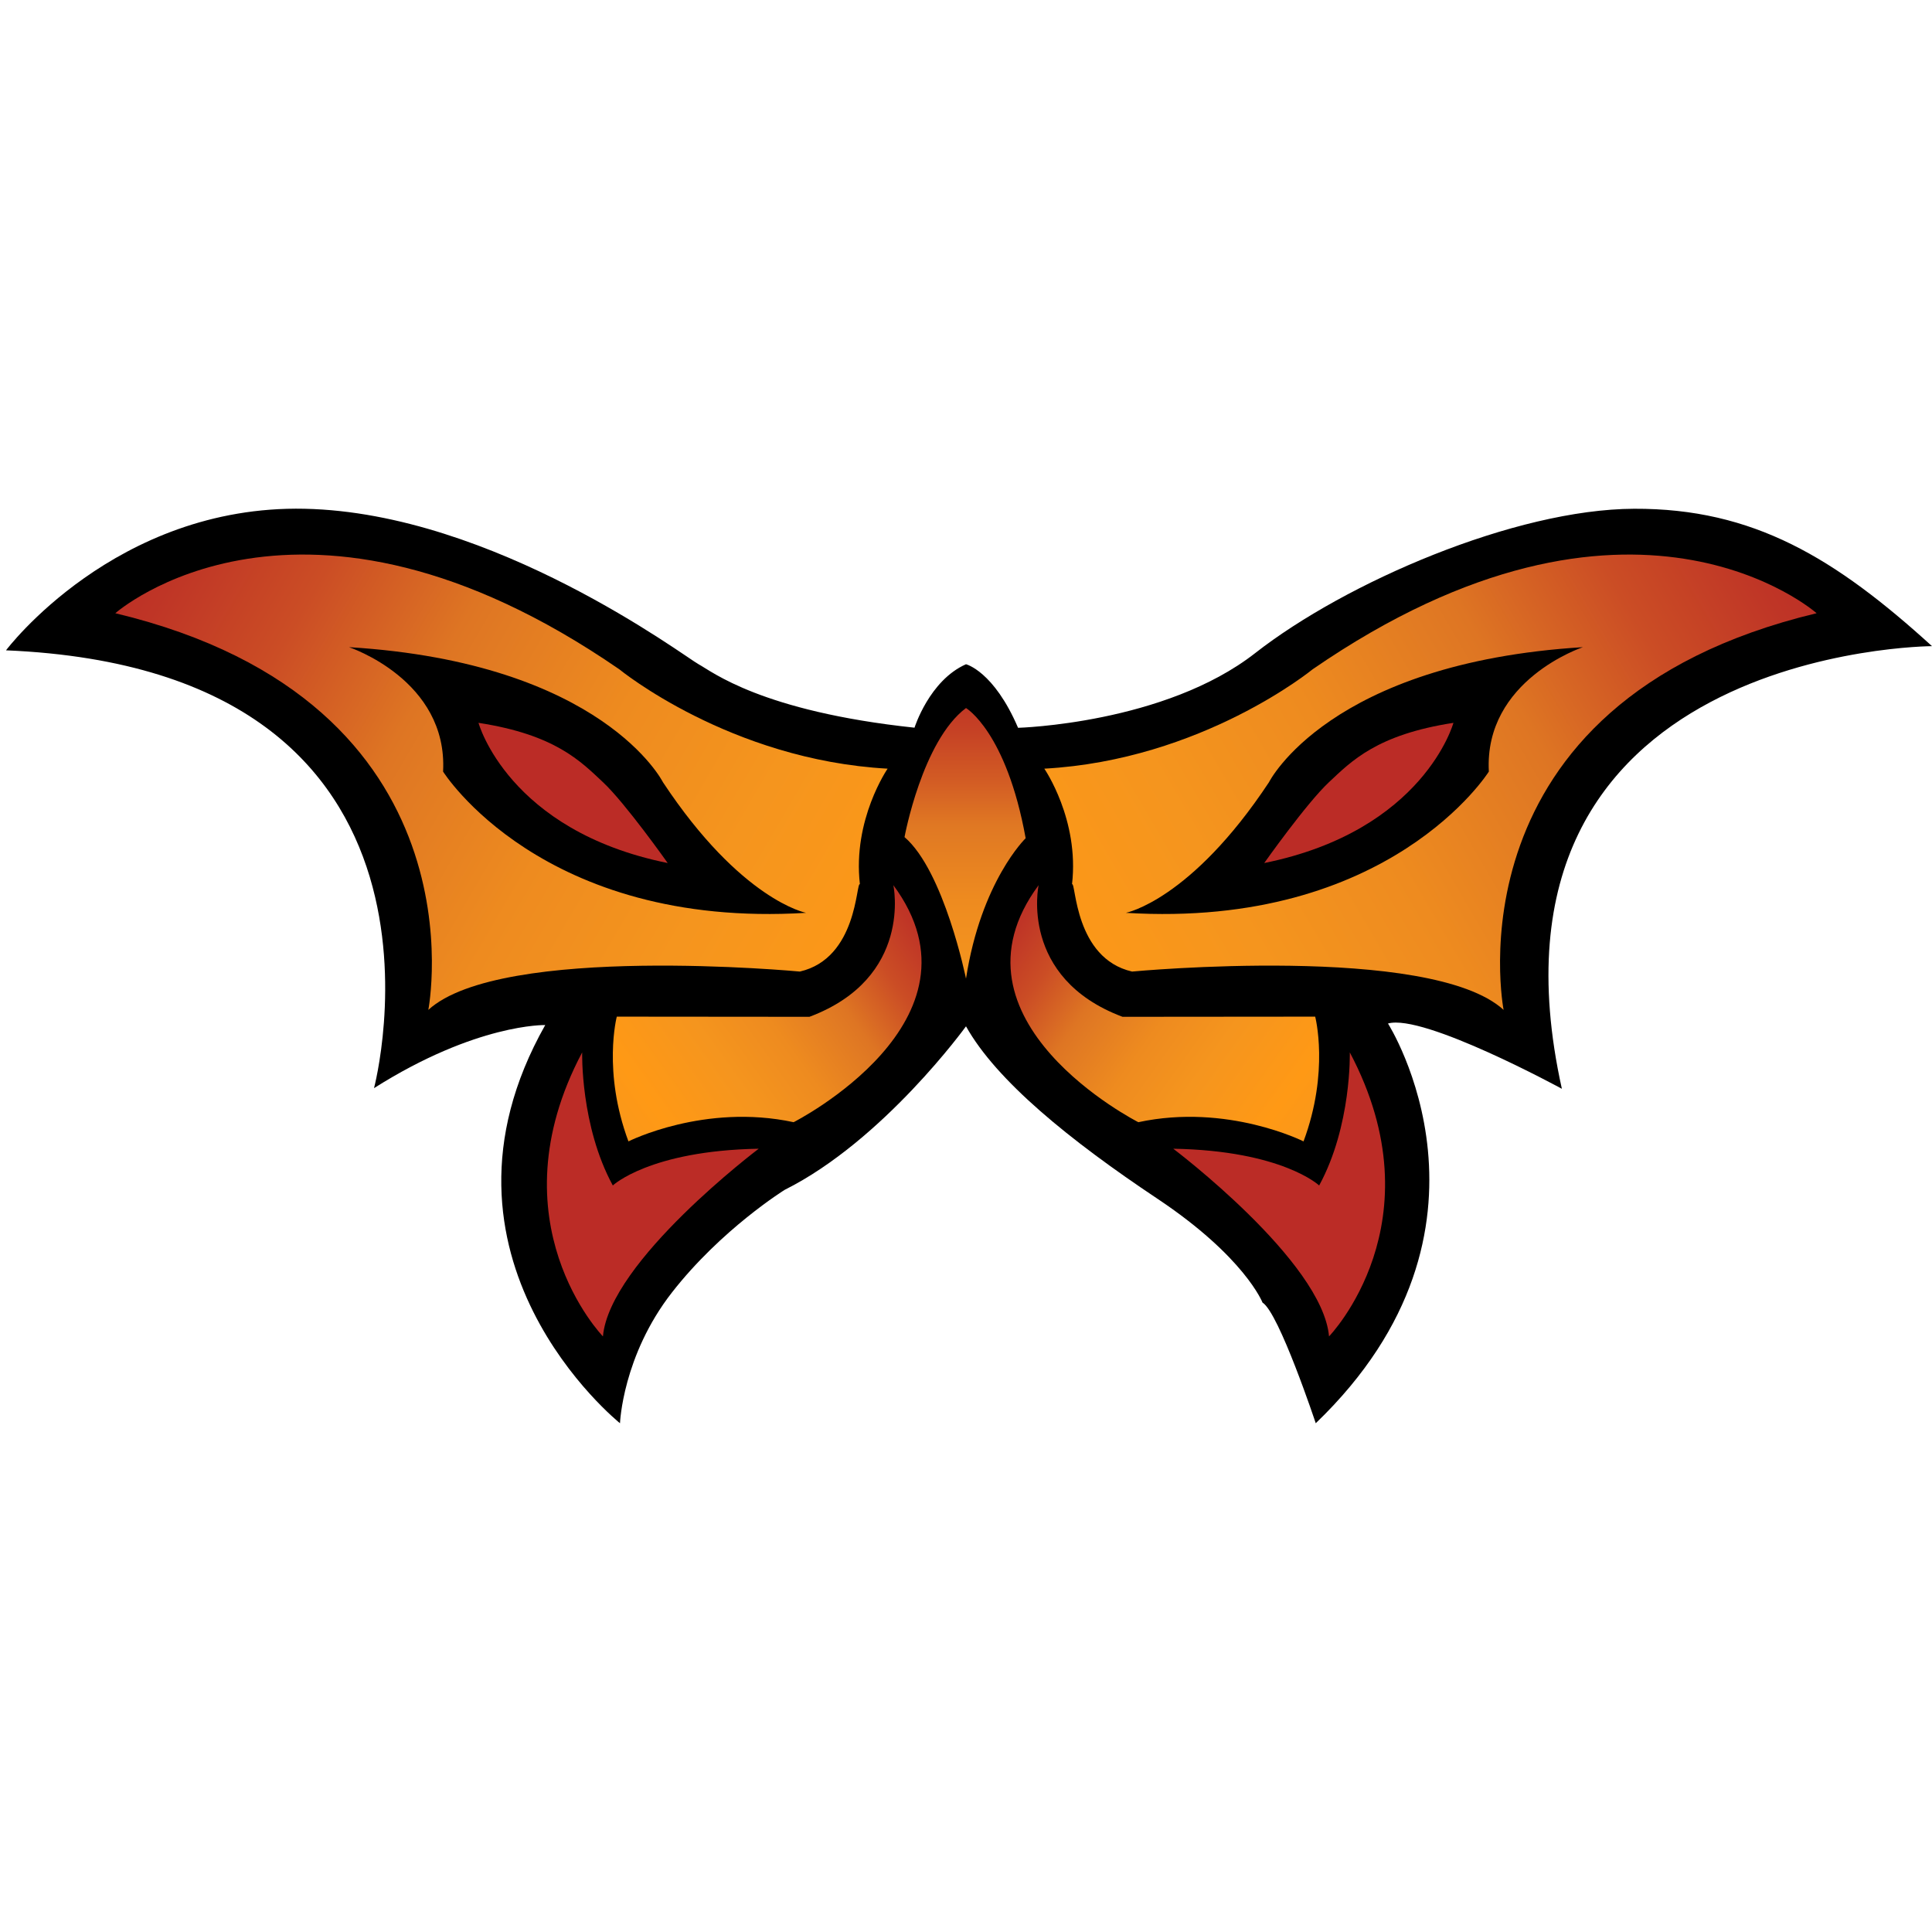
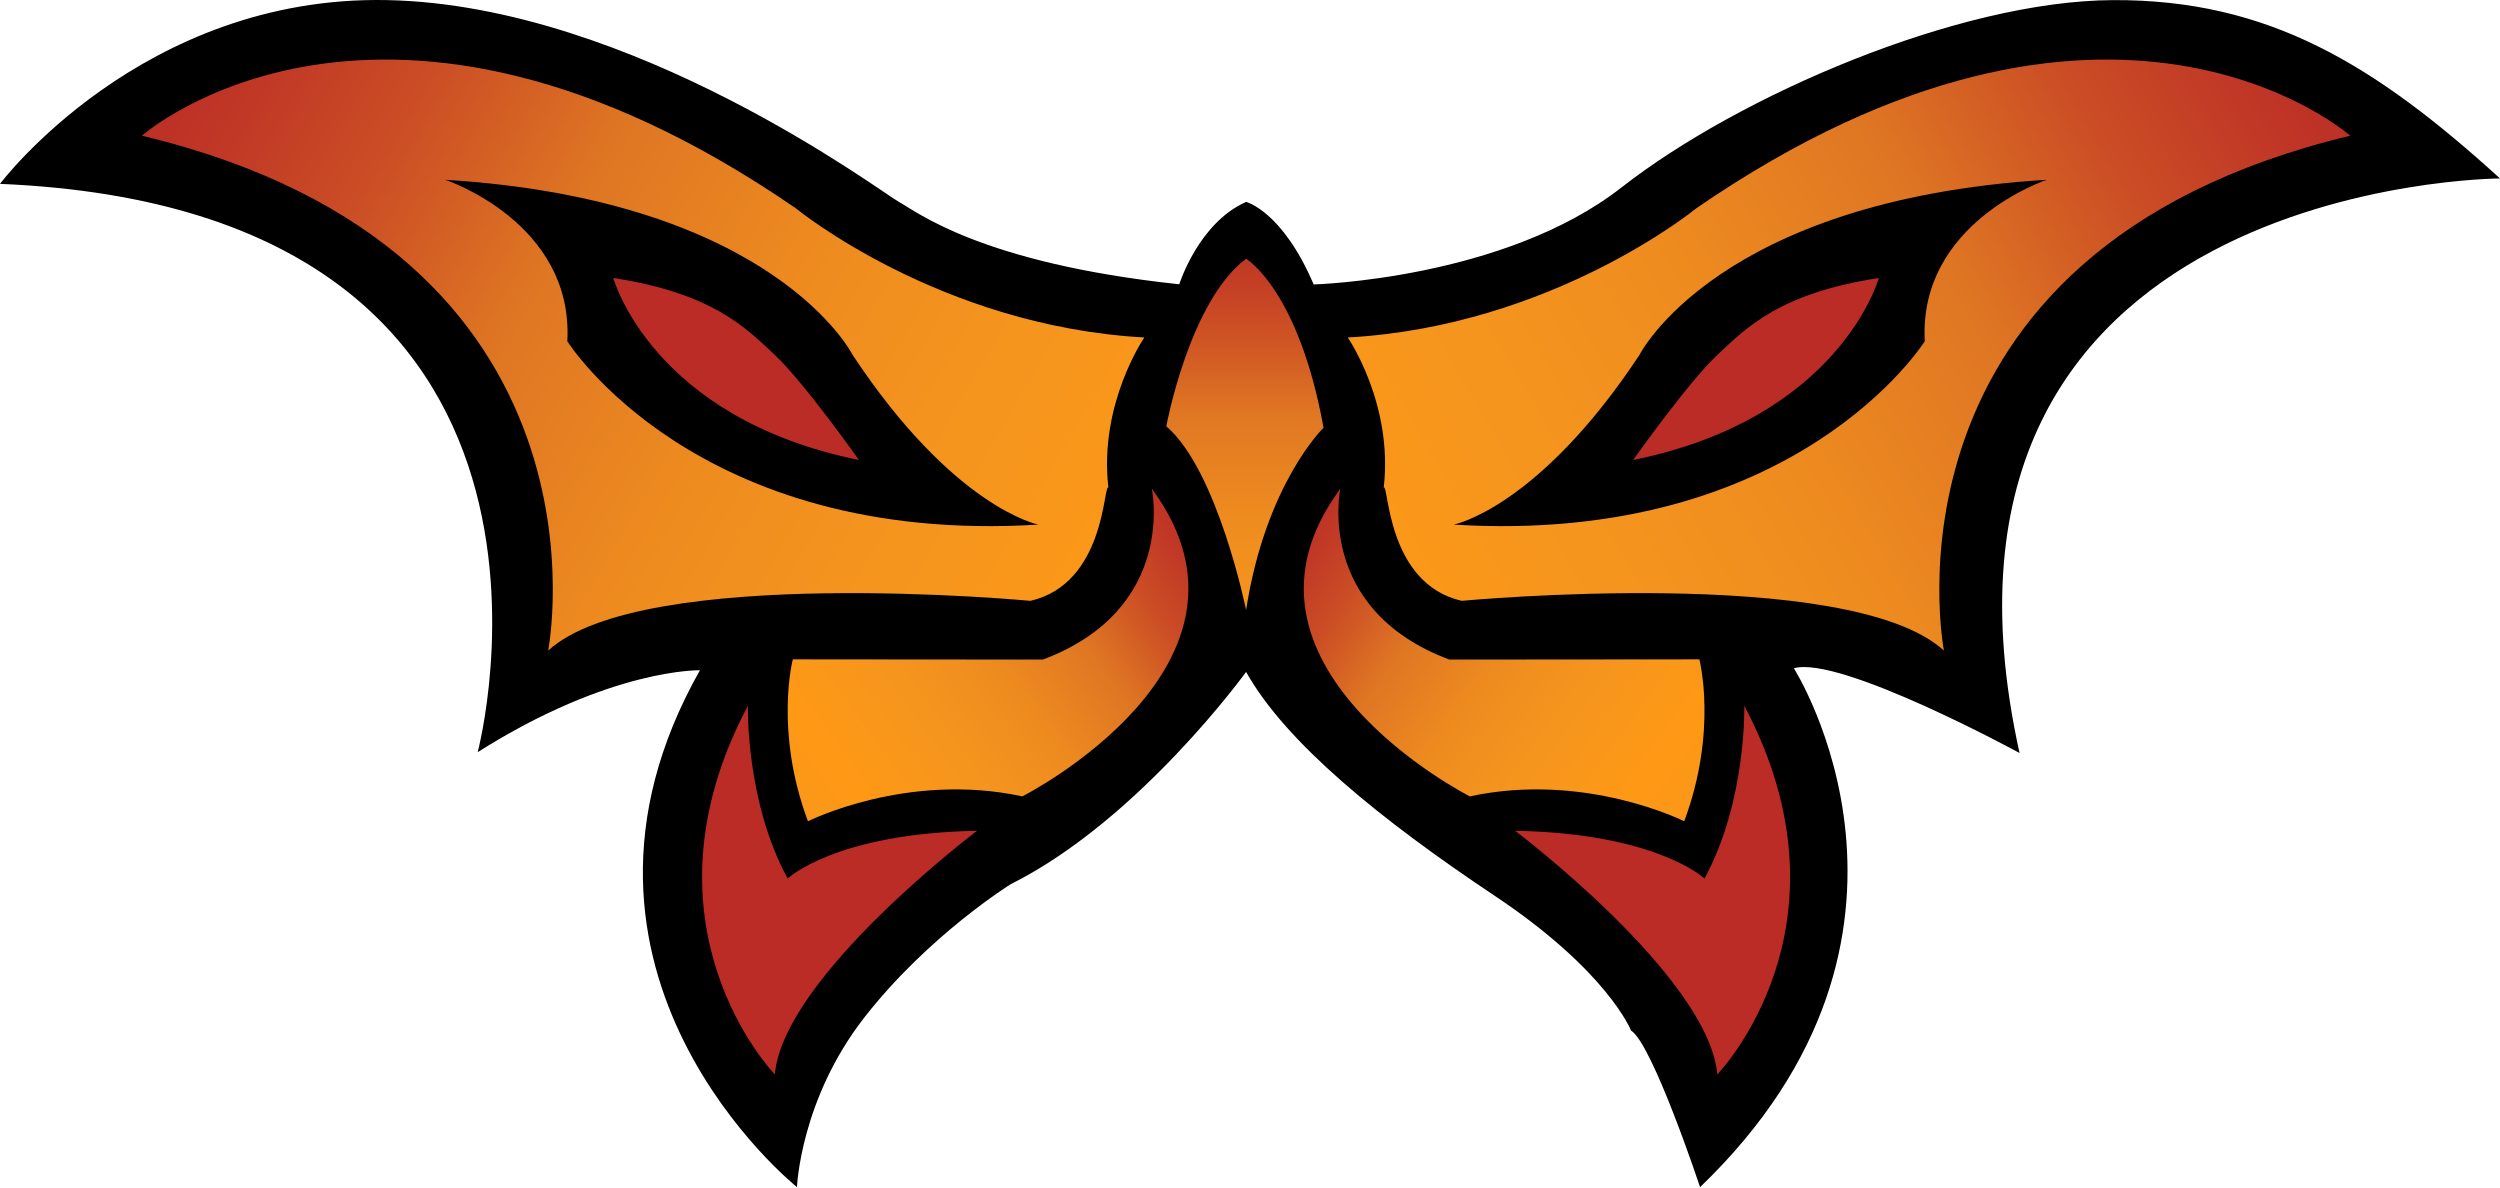
- <svg xmlns="http://www.w3.org/2000/svg" width="100%" height="100%" viewBox="0 0 1000 1000" version="1.1" xml:space="preserve" style="fill-rule:evenodd;clip-rule:evenodd;stroke-linejoin:round;stroke-miterlimit:2;">
-   <g transform="matrix(1,0,0,1,-3624,0)">
-     <g id="M" transform="matrix(1,0,0,1,-0.333333,0)">
-       <rect x="3624.33" y="0" width="1000" height="1000" style="fill:none;" />
-       <g transform="matrix(1,0,0,1,0.333333,0)">
-         <path d="M3817.59,563.224C3817.59,563.224 3875.16,347.042 3627.11,336.609C3627.11,336.609 3683.64,261.257 3781.64,263.333C3879.64,265.41 3978.69,340.1 3985.58,343.808C3992.47,347.516 4017.89,368.175 4097.35,376.65C4097.35,376.65 4105,352.2 4124,343.808C4124,343.808 4138.37,347.341 4150.95,376.713C4150.95,376.713 4226.9,374.632 4273.68,338.047C4320.47,301.462 4408.03,263.589 4469.8,263.333C4531.58,263.078 4573.88,288.867 4624,334.449C4624,334.449 4381.86,335.373 4432.42,563.554C4432.42,563.554 4360.79,524.52 4342.42,529.768C4342.42,529.768 4409.98,635.783 4305.03,736.667C4305.03,736.667 4286.01,679.466 4277.48,674.219C4277.48,674.219 4268.3,650.604 4223.04,620.431C4177.78,590.257 4139.76,559.427 4124,531.221C4124,531.221 4081.35,590.257 4030.19,615.839C4030.19,615.839 3997.39,636.173 3971.81,668.971C3946.22,701.768 3944.91,736.667 3944.91,736.667C3944.91,736.667 3837.99,651.26 3906.21,530.565C3906.21,530.565 3870.66,529.632 3817.59,563.224Z" />
-       </g>
-       <g>
-         <g transform="matrix(1,0,0,1,0.333333,0)">
-           <path d="M3845.7,522.713C3845.7,522.713 3876.81,363.626 3683.69,317.406C3683.69,317.406 3779.29,232.606 3944.54,346.419C3944.54,346.419 4001.77,393.359 4083.43,397.86C4083.43,397.86 4065.23,424.223 4069.08,457.66C4067.05,456.439 4067.84,496.018 4038,502.876C4038,502.876 3883.38,488.28 3845.7,522.713ZM3804.64,334.974C3804.64,334.974 3855.88,351.885 3853.34,399.372C3853.34,399.372 3904.38,480.875 4041.21,472.483C4041.21,472.483 4007.64,466.07 3967.14,404.876C3967.14,404.876 3936.22,343.05 3804.64,334.974Z" style="fill:url(#_Linear1);" />
-         </g>
-         <g transform="matrix(1,0,0,1,0.333333,0)">
-           <path d="M3871.67,374.142C3871.67,374.142 3886.89,429.959 3969.6,446.704C3969.6,446.704 3947.78,415.82 3936.11,404.876C3924.44,393.932 3911.25,380.231 3871.67,374.142Z" style="fill:url(#_Linear2);" />
-         </g>
-       </g>
-       <g transform="matrix(-1,0,0,1,8248.63,0)">
-         <g transform="matrix(1,0,0,1,0.333333,0)">
-           <path d="M3845.7,522.713C3845.7,522.713 3876.81,363.626 3683.69,317.406C3683.69,317.406 3779.29,232.606 3944.54,346.419C3944.54,346.419 4001.77,393.359 4083.43,397.86C4083.43,397.86 4065.23,424.223 4069.08,457.66C4067.05,456.439 4067.84,496.018 4038,502.876C4038,502.876 3883.38,488.28 3845.7,522.713ZM3804.64,334.974C3804.64,334.974 3855.88,351.885 3853.34,399.372C3853.34,399.372 3904.38,480.875 4041.21,472.483C4041.21,472.483 4007.64,466.07 3967.14,404.876C3967.14,404.876 3936.22,343.05 3804.64,334.974Z" style="fill:url(#_Linear3);" />
-         </g>
-         <g transform="matrix(1,0,0,1,0.333333,0)">
-           <path d="M3871.67,374.142C3871.67,374.142 3886.89,429.959 3969.6,446.704C3969.6,446.704 3947.78,415.82 3936.11,404.876C3924.44,393.932 3911.25,380.231 3871.67,374.142Z" style="fill:url(#_Linear4);" />
-         </g>
-       </g>
-       <g transform="matrix(1,0,0,1,0.333333,0)">
-         <path d="M4092.18,433.282C4092.18,433.282 4101.32,383.47 4124,366.475C4124,366.475 4144.92,378.782 4154.88,433.868C4154.88,433.868 4131.8,456.136 4124,506.534C4124,506.534 4112.69,450.862 4092.18,433.282Z" style="fill:url(#_Linear5);" />
-       </g>
-       <g transform="matrix(1,0,0,1,0.333333,0)">
-         <path d="M3943.25,526.212C3943.25,526.212 3935.8,554.595 3949.28,590.783C3949.28,590.783 3988.66,570.915 4034.78,580.849C4034.78,580.849 4138.36,528.332 4086.4,458.162C4086.4,458.162 4096.73,506.114 4042.97,526.298L3943.25,526.212Z" style="fill:url(#_Linear6);" />
-       </g>
-       <g transform="matrix(-1,0,0,1,8248.32,0)">
-         <path d="M3943.25,526.212C3943.25,526.212 3935.8,554.595 3949.28,590.783C3949.28,590.783 3988.66,570.915 4034.78,580.849C4034.78,580.849 4138.36,528.332 4086.4,458.162C4086.4,458.162 4096.73,506.114 4042.97,526.298L3943.25,526.212Z" style="fill:url(#_Linear7);" />
-       </g>
-       <g transform="matrix(1,0,0,1,0.333333,0)">
-         <path d="M3936.08,691.718C3936.08,691.718 3878.72,632.692 3925.33,544.712C3925.33,544.712 3924.34,582.674 3941.19,613.599C3941.19,613.599 3960.27,595.57 4016.71,594.575C4016.71,594.575 3939.5,652.797 3936.08,691.718Z" style="fill:url(#_Linear8);" />
-       </g>
-       <g transform="matrix(-1,0,0,1,8248.32,0)">
-         <path d="M3936.08,691.718C3936.08,691.718 3878.72,632.692 3925.33,544.712C3925.33,544.712 3924.34,582.674 3941.19,613.599C3941.19,613.599 3960.27,595.57 4016.71,594.575C4016.71,594.575 3939.5,652.797 3936.08,691.718Z" style="fill:url(#_Linear9);" />
-       </g>
+ <svg xmlns="http://www.w3.org/2000/svg" xmlns:xlink="http://www.w3.org/1999/xlink" id="Layer_2" width="610.097" height="289.706" viewBox="0 0 610.097 289.706">
+   <defs>
+     <style>.cls-1{fill:url(#linear-gradient-3);}.cls-1,.cls-2,.cls-3,.cls-4,.cls-5,.cls-6,.cls-7,.cls-8,.cls-9,.cls-10{fill-rule:evenodd;}.cls-2{fill:url(#linear-gradient-5);}.cls-3{fill:url(#linear-gradient-2);}.cls-4{fill:url(#linear-gradient-9);}.cls-5{fill:url(#linear-gradient-6);}.cls-6{fill:url(#linear-gradient-4);}.cls-8{fill:url(#linear-gradient-7);}.cls-9{fill:url(#linear-gradient-8);}.cls-10{fill:url(#linear-gradient);}</style>
+     <linearGradient id="linear-gradient" x1="-1.903" y1="540.826" x2="-.903" y2="540.826" gradientTransform="translate(-151292.176 272902.857) rotate(29.21101) scale(576.9469 -576.9469)" gradientUnits="userSpaceOnUse">
+       <stop offset="0" stop-color="#bb2c26" />
+       <stop offset=".04" stop-color="#bf3526" />
+       <stop offset=".11" stop-color="#cb4d25" />
+       <stop offset=".19" stop-color="#de7523" />
+       <stop offset=".21" stop-color="#e17a23" />
+       <stop offset=".29" stop-color="#ee8b1f" />
+       <stop offset=".38" stop-color="#f5951e" />
+       <stop offset=".5" stop-color="#ff9915" />
+       <stop offset=".62" stop-color="#f5951e" />
+       <stop offset=".71" stop-color="#ee8b1f" />
+       <stop offset=".79" stop-color="#e17a23" />
+       <stop offset=".8" stop-color="#e07823" />
+       <stop offset=".85" stop-color="#d35d24" />
+       <stop offset=".91" stop-color="#c64225" />
+       <stop offset=".96" stop-color="#be3226" />
+       <stop offset="1" stop-color="#bb2c26" />
+     </linearGradient>
+     <linearGradient id="linear-gradient-2" x1="-1.903" y1="540.866" x2="-.903" y2="540.866" gradientTransform="translate(263.7507 24108.592) scale(59.93475 -44.40758)" gradientUnits="userSpaceOnUse">
+       <stop offset="0" stop-color="#bb2c26" />
+       <stop offset="1" stop-color="#bb2c26" />
+     </linearGradient>
+     <linearGradient id="linear-gradient-3" gradientTransform="translate(151900.347 272902.857) rotate(150.789) scale(576.9469)" xlink:href="#linear-gradient" />
+     <linearGradient id="linear-gradient-4" gradientTransform="translate(344.4198 24108.592) rotate(-180) scale(59.93475 44.40758)" xlink:href="#linear-gradient-2" />
+     <linearGradient id="linear-gradient-5" y1="540.87" y2="540.87" gradientTransform="translate(145627.484 473.4607) rotate(-89.73596) scale(268.6855 -268.6855)" xlink:href="#linear-gradient" />
+     <linearGradient id="linear-gradient-6" y1="540.909" y2="540.909" gradientTransform="translate(-69153.709 -95783.169) rotate(144.2934) scale(218.9131 -218.9131)" xlink:href="#linear-gradient" />
+     <linearGradient id="linear-gradient-7" y1="540.909" y2="540.909" gradientTransform="translate(69761.894 -95783.169) rotate(35.70664) scale(218.9131)" xlink:href="#linear-gradient" />
+     <linearGradient id="linear-gradient-8" x1="-1.903" y1="540.866" x2="-.903" y2="540.866" gradientTransform="translate(299.044 48877.665) scale(67.09479 -89.96767)" xlink:href="#linear-gradient-2" />
+     <linearGradient id="linear-gradient-9" x1="-1.903" y1="540.866" x2="-.903" y2="540.866" gradientTransform="translate(309.1411 48877.665) rotate(-180) scale(67.09479 89.96767)" xlink:href="#linear-gradient-2" />
+   </defs>
+   <g id="Layer_1-2">
+     <g id="M">
+       <path class="cls-7" d="M116.574,183.559S151.806,51.256,0,44.871C0,44.871,34.596-1.245,94.572.026c59.976,1.271,120.595,46.981,124.811,49.251,4.217,2.269,19.774,14.913,68.403,20.099,0,0,4.682-14.963,16.31-20.099,0,0,8.795,2.162,16.494,20.138,0,0,46.481-1.274,75.111-23.664C424.336,23.361,477.923.182,515.726.026c37.81-.156,63.697,15.627,94.371,43.523,0,0-148.19.565-117.247,140.212,0,0-43.837-23.889-55.08-20.677,0,0,41.347,64.881-22.883,126.622,0,0-11.64-35.007-16.86-38.218,0,0-5.618-14.452-33.317-32.918-27.699-18.466-50.968-37.334-60.612-54.597,0,0-26.102,36.13-57.412,51.786,0,0-20.074,12.444-35.728,32.517-15.661,20.072-16.463,41.43-16.463,41.43,0,0-65.435-52.269-23.684-126.134,0,0-21.757-.571-54.235,19.987Z" />
+       <path class="cls-10" d="M133.777,158.766s19.039-97.361-99.15-125.648c0,0,58.507-51.898,159.64,17.756,0,0,35.025,28.727,85.001,31.482,0,0-11.138,16.134-8.782,36.598-1.242-.747-.759,23.475-19.021,27.672,0,0-94.628-8.933-117.688,12.14ZM108.648,43.87s31.359,10.35,29.805,39.412c0,0,31.236,49.88,114.976,44.744,0,0-20.545-3.925-45.331-41.375,0,0-18.923-37.838-99.45-42.78Z" />
+       <path class="cls-3" d="M149.671,67.841s9.315,34.16,59.933,44.408c0,0-13.354-18.901-20.496-25.599-7.142-6.698-15.214-15.083-39.437-18.809Z" />
+       <path class="cls-1" d="M474.394,158.766s-19.039-97.361,99.15-125.648c0,0-58.507-51.898-159.64,17.756,0,0-35.025,28.727-85.001,31.482,0,0,11.138,16.134,8.782,36.598,1.242-.747.759,23.475,19.021,27.672,0,0,94.628-8.933,117.688,12.14ZM499.522,43.87s-31.359,10.35-29.805,39.412c0,0-31.236,49.88-114.976,44.744,0,0,20.545-3.925,45.331-41.375,0,0,18.923-37.838,99.45-42.78Z" />
+       <path class="cls-6" d="M458.5,67.841s-9.315,34.16-59.933,44.408c0,0,13.354-18.901,20.496-25.599,7.142-6.698,15.214-15.083,39.437-18.809Z" />
+       <path class="cls-2" d="M284.623,104.035s5.594-30.485,19.474-40.886c0,0,12.803,7.532,18.898,41.245,0,0-14.125,13.628-18.898,44.472,0,0-6.922-34.071-19.474-44.83Z" />
+       <path class="cls-5" d="M193.478,160.908s-4.559,17.37,3.69,39.517c0,0,24.1-12.159,52.326-6.08,0,0,63.391-32.14,31.591-75.084,0,0,6.322,29.347-26.579,41.699l-61.029-.053Z" />
+       <path class="cls-8" d="M414.708,160.908s4.559,17.37-3.69,39.517c0,0-24.1-12.159-52.326-6.08,0,0-63.391-32.14-31.591-75.084,0,0-6.322,29.347,26.579,41.699l61.029-.053Z" />
+       <path class="cls-9" d="M189.09,262.197s-35.104-36.124-6.579-89.968c0,0-.606,23.233,9.706,42.159,0,0,11.677-11.034,46.218-11.643,0,0-47.252,35.632-49.345,59.452Z" />
+       <path class="cls-4" d="M419.096,262.197s35.104-36.124,6.579-89.968c0,0,.606,23.233-9.706,42.159,0,0-11.677-11.034-46.218-11.643,0,0,47.252,35.632,49.345,59.452Z" />
    </g>
  </g>
-   <defs>
-     <linearGradient id="_Linear1" x1="0" y1="0" x2="1" y2="0" gradientUnits="userSpaceOnUse" gradientTransform="matrix(822.836,460.075,-460.075,822.836,3690.4,263.291)">
-       <stop offset="0" style="stop-color:rgb(187,44,38);stop-opacity:1" />
-       <stop offset="0.04" style="stop-color:rgb(191,53,38);stop-opacity:1" />
-       <stop offset="0.11" style="stop-color:rgb(203,77,37);stop-opacity:1" />
-       <stop offset="0.19" style="stop-color:rgb(222,117,35);stop-opacity:1" />
-       <stop offset="0.21" style="stop-color:rgb(225,122,35);stop-opacity:1" />
-       <stop offset="0.29" style="stop-color:rgb(238,139,31);stop-opacity:1" />
-       <stop offset="0.38" style="stop-color:rgb(245,149,30);stop-opacity:1" />
-       <stop offset="0.5" style="stop-color:rgb(255,153,21);stop-opacity:1" />
-       <stop offset="0.62" style="stop-color:rgb(245,149,30);stop-opacity:1" />
-       <stop offset="0.71" style="stop-color:rgb(238,139,31);stop-opacity:1" />
-       <stop offset="0.79" style="stop-color:rgb(225,122,35);stop-opacity:1" />
-       <stop offset="0.8" style="stop-color:rgb(224,120,35);stop-opacity:1" />
-       <stop offset="0.85" style="stop-color:rgb(211,93,36);stop-opacity:1" />
-       <stop offset="0.91" style="stop-color:rgb(198,66,37);stop-opacity:1" />
-       <stop offset="0.96" style="stop-color:rgb(190,50,38);stop-opacity:1" />
-       <stop offset="1" style="stop-color:rgb(187,44,38);stop-opacity:1" />
-     </linearGradient>
-     <linearGradient id="_Linear2" x1="0" y1="0" x2="1" y2="0" gradientUnits="userSpaceOnUse" gradientTransform="matrix(97.9326,0,0,72.5614,3871.67,410.423)">
-       <stop offset="0" style="stop-color:rgb(187,44,38);stop-opacity:1" />
-       <stop offset="1" style="stop-color:rgb(187,44,38);stop-opacity:1" />
-     </linearGradient>
-     <linearGradient id="_Linear3" x1="0" y1="0" x2="1" y2="0" gradientUnits="userSpaceOnUse" gradientTransform="matrix(822.836,460.075,-460.075,822.836,3690.4,263.291)">
-       <stop offset="0" style="stop-color:rgb(187,44,38);stop-opacity:1" />
-       <stop offset="0.04" style="stop-color:rgb(191,53,38);stop-opacity:1" />
-       <stop offset="0.11" style="stop-color:rgb(203,77,37);stop-opacity:1" />
-       <stop offset="0.19" style="stop-color:rgb(222,117,35);stop-opacity:1" />
-       <stop offset="0.21" style="stop-color:rgb(225,122,35);stop-opacity:1" />
-       <stop offset="0.29" style="stop-color:rgb(238,139,31);stop-opacity:1" />
-       <stop offset="0.38" style="stop-color:rgb(245,149,30);stop-opacity:1" />
-       <stop offset="0.5" style="stop-color:rgb(255,153,21);stop-opacity:1" />
-       <stop offset="0.62" style="stop-color:rgb(245,149,30);stop-opacity:1" />
-       <stop offset="0.71" style="stop-color:rgb(238,139,31);stop-opacity:1" />
-       <stop offset="0.79" style="stop-color:rgb(225,122,35);stop-opacity:1" />
-       <stop offset="0.8" style="stop-color:rgb(224,120,35);stop-opacity:1" />
-       <stop offset="0.85" style="stop-color:rgb(211,93,36);stop-opacity:1" />
-       <stop offset="0.91" style="stop-color:rgb(198,66,37);stop-opacity:1" />
-       <stop offset="0.96" style="stop-color:rgb(190,50,38);stop-opacity:1" />
-       <stop offset="1" style="stop-color:rgb(187,44,38);stop-opacity:1" />
-     </linearGradient>
-     <linearGradient id="_Linear4" x1="0" y1="0" x2="1" y2="0" gradientUnits="userSpaceOnUse" gradientTransform="matrix(97.9326,0,0,72.5614,3871.67,410.423)">
-       <stop offset="0" style="stop-color:rgb(187,44,38);stop-opacity:1" />
-       <stop offset="1" style="stop-color:rgb(187,44,38);stop-opacity:1" />
-     </linearGradient>
-     <linearGradient id="_Linear5" x1="0" y1="0" x2="1" y2="0" gradientUnits="userSpaceOnUse" gradientTransform="matrix(2.02322,-439.024,439.024,2.02322,4123.53,778.269)">
-       <stop offset="0" style="stop-color:rgb(187,44,38);stop-opacity:1" />
-       <stop offset="0.04" style="stop-color:rgb(191,53,38);stop-opacity:1" />
-       <stop offset="0.11" style="stop-color:rgb(203,77,37);stop-opacity:1" />
-       <stop offset="0.19" style="stop-color:rgb(222,117,35);stop-opacity:1" />
-       <stop offset="0.21" style="stop-color:rgb(225,122,35);stop-opacity:1" />
-       <stop offset="0.29" style="stop-color:rgb(238,139,31);stop-opacity:1" />
-       <stop offset="0.38" style="stop-color:rgb(245,149,30);stop-opacity:1" />
-       <stop offset="0.5" style="stop-color:rgb(255,153,21);stop-opacity:1" />
-       <stop offset="0.62" style="stop-color:rgb(245,149,30);stop-opacity:1" />
-       <stop offset="0.71" style="stop-color:rgb(238,139,31);stop-opacity:1" />
-       <stop offset="0.79" style="stop-color:rgb(225,122,35);stop-opacity:1" />
-       <stop offset="0.8" style="stop-color:rgb(224,120,35);stop-opacity:1" />
-       <stop offset="0.85" style="stop-color:rgb(211,93,36);stop-opacity:1" />
-       <stop offset="0.91" style="stop-color:rgb(198,66,37);stop-opacity:1" />
-       <stop offset="0.96" style="stop-color:rgb(190,50,38);stop-opacity:1" />
-       <stop offset="1" style="stop-color:rgb(187,44,38);stop-opacity:1" />
-     </linearGradient>
-     <linearGradient id="_Linear6" x1="0" y1="0" x2="1" y2="0" gradientUnits="userSpaceOnUse" gradientTransform="matrix(-290.459,208.767,-208.767,-290.459,4098.68,456.874)">
-       <stop offset="0" style="stop-color:rgb(187,44,38);stop-opacity:1" />
-       <stop offset="0.04" style="stop-color:rgb(191,53,38);stop-opacity:1" />
-       <stop offset="0.11" style="stop-color:rgb(203,77,37);stop-opacity:1" />
-       <stop offset="0.19" style="stop-color:rgb(222,117,35);stop-opacity:1" />
-       <stop offset="0.21" style="stop-color:rgb(225,122,35);stop-opacity:1" />
-       <stop offset="0.29" style="stop-color:rgb(238,139,31);stop-opacity:1" />
-       <stop offset="0.38" style="stop-color:rgb(245,149,30);stop-opacity:1" />
-       <stop offset="0.5" style="stop-color:rgb(255,153,21);stop-opacity:1" />
-       <stop offset="0.62" style="stop-color:rgb(245,149,30);stop-opacity:1" />
-       <stop offset="0.71" style="stop-color:rgb(238,139,31);stop-opacity:1" />
-       <stop offset="0.79" style="stop-color:rgb(225,122,35);stop-opacity:1" />
-       <stop offset="0.8" style="stop-color:rgb(224,120,35);stop-opacity:1" />
-       <stop offset="0.85" style="stop-color:rgb(211,93,36);stop-opacity:1" />
-       <stop offset="0.91" style="stop-color:rgb(198,66,37);stop-opacity:1" />
-       <stop offset="0.96" style="stop-color:rgb(190,50,38);stop-opacity:1" />
-       <stop offset="1" style="stop-color:rgb(187,44,38);stop-opacity:1" />
-     </linearGradient>
-     <linearGradient id="_Linear7" x1="0" y1="0" x2="1" y2="0" gradientUnits="userSpaceOnUse" gradientTransform="matrix(-290.459,208.767,-208.767,-290.459,4098.68,456.874)">
-       <stop offset="0" style="stop-color:rgb(187,44,38);stop-opacity:1" />
-       <stop offset="0.04" style="stop-color:rgb(191,53,38);stop-opacity:1" />
-       <stop offset="0.11" style="stop-color:rgb(203,77,37);stop-opacity:1" />
-       <stop offset="0.19" style="stop-color:rgb(222,117,35);stop-opacity:1" />
-       <stop offset="0.21" style="stop-color:rgb(225,122,35);stop-opacity:1" />
-       <stop offset="0.29" style="stop-color:rgb(238,139,31);stop-opacity:1" />
-       <stop offset="0.38" style="stop-color:rgb(245,149,30);stop-opacity:1" />
-       <stop offset="0.5" style="stop-color:rgb(255,153,21);stop-opacity:1" />
-       <stop offset="0.62" style="stop-color:rgb(245,149,30);stop-opacity:1" />
-       <stop offset="0.71" style="stop-color:rgb(238,139,31);stop-opacity:1" />
-       <stop offset="0.79" style="stop-color:rgb(225,122,35);stop-opacity:1" />
-       <stop offset="0.8" style="stop-color:rgb(224,120,35);stop-opacity:1" />
-       <stop offset="0.85" style="stop-color:rgb(211,93,36);stop-opacity:1" />
-       <stop offset="0.91" style="stop-color:rgb(198,66,37);stop-opacity:1" />
-       <stop offset="0.96" style="stop-color:rgb(190,50,38);stop-opacity:1" />
-       <stop offset="1" style="stop-color:rgb(187,44,38);stop-opacity:1" />
-     </linearGradient>
-     <linearGradient id="_Linear8" x1="0" y1="0" x2="1" y2="0" gradientUnits="userSpaceOnUse" gradientTransform="matrix(109.632,0,0,147.006,3907.07,618.215)">
-       <stop offset="0" style="stop-color:rgb(187,44,38);stop-opacity:1" />
-       <stop offset="1" style="stop-color:rgb(187,44,38);stop-opacity:1" />
-     </linearGradient>
-     <linearGradient id="_Linear9" x1="0" y1="0" x2="1" y2="0" gradientUnits="userSpaceOnUse" gradientTransform="matrix(109.632,0,0,147.006,3907.07,618.215)">
-       <stop offset="0" style="stop-color:rgb(187,44,38);stop-opacity:1" />
-       <stop offset="1" style="stop-color:rgb(187,44,38);stop-opacity:1" />
-     </linearGradient>
-   </defs>
</svg>
